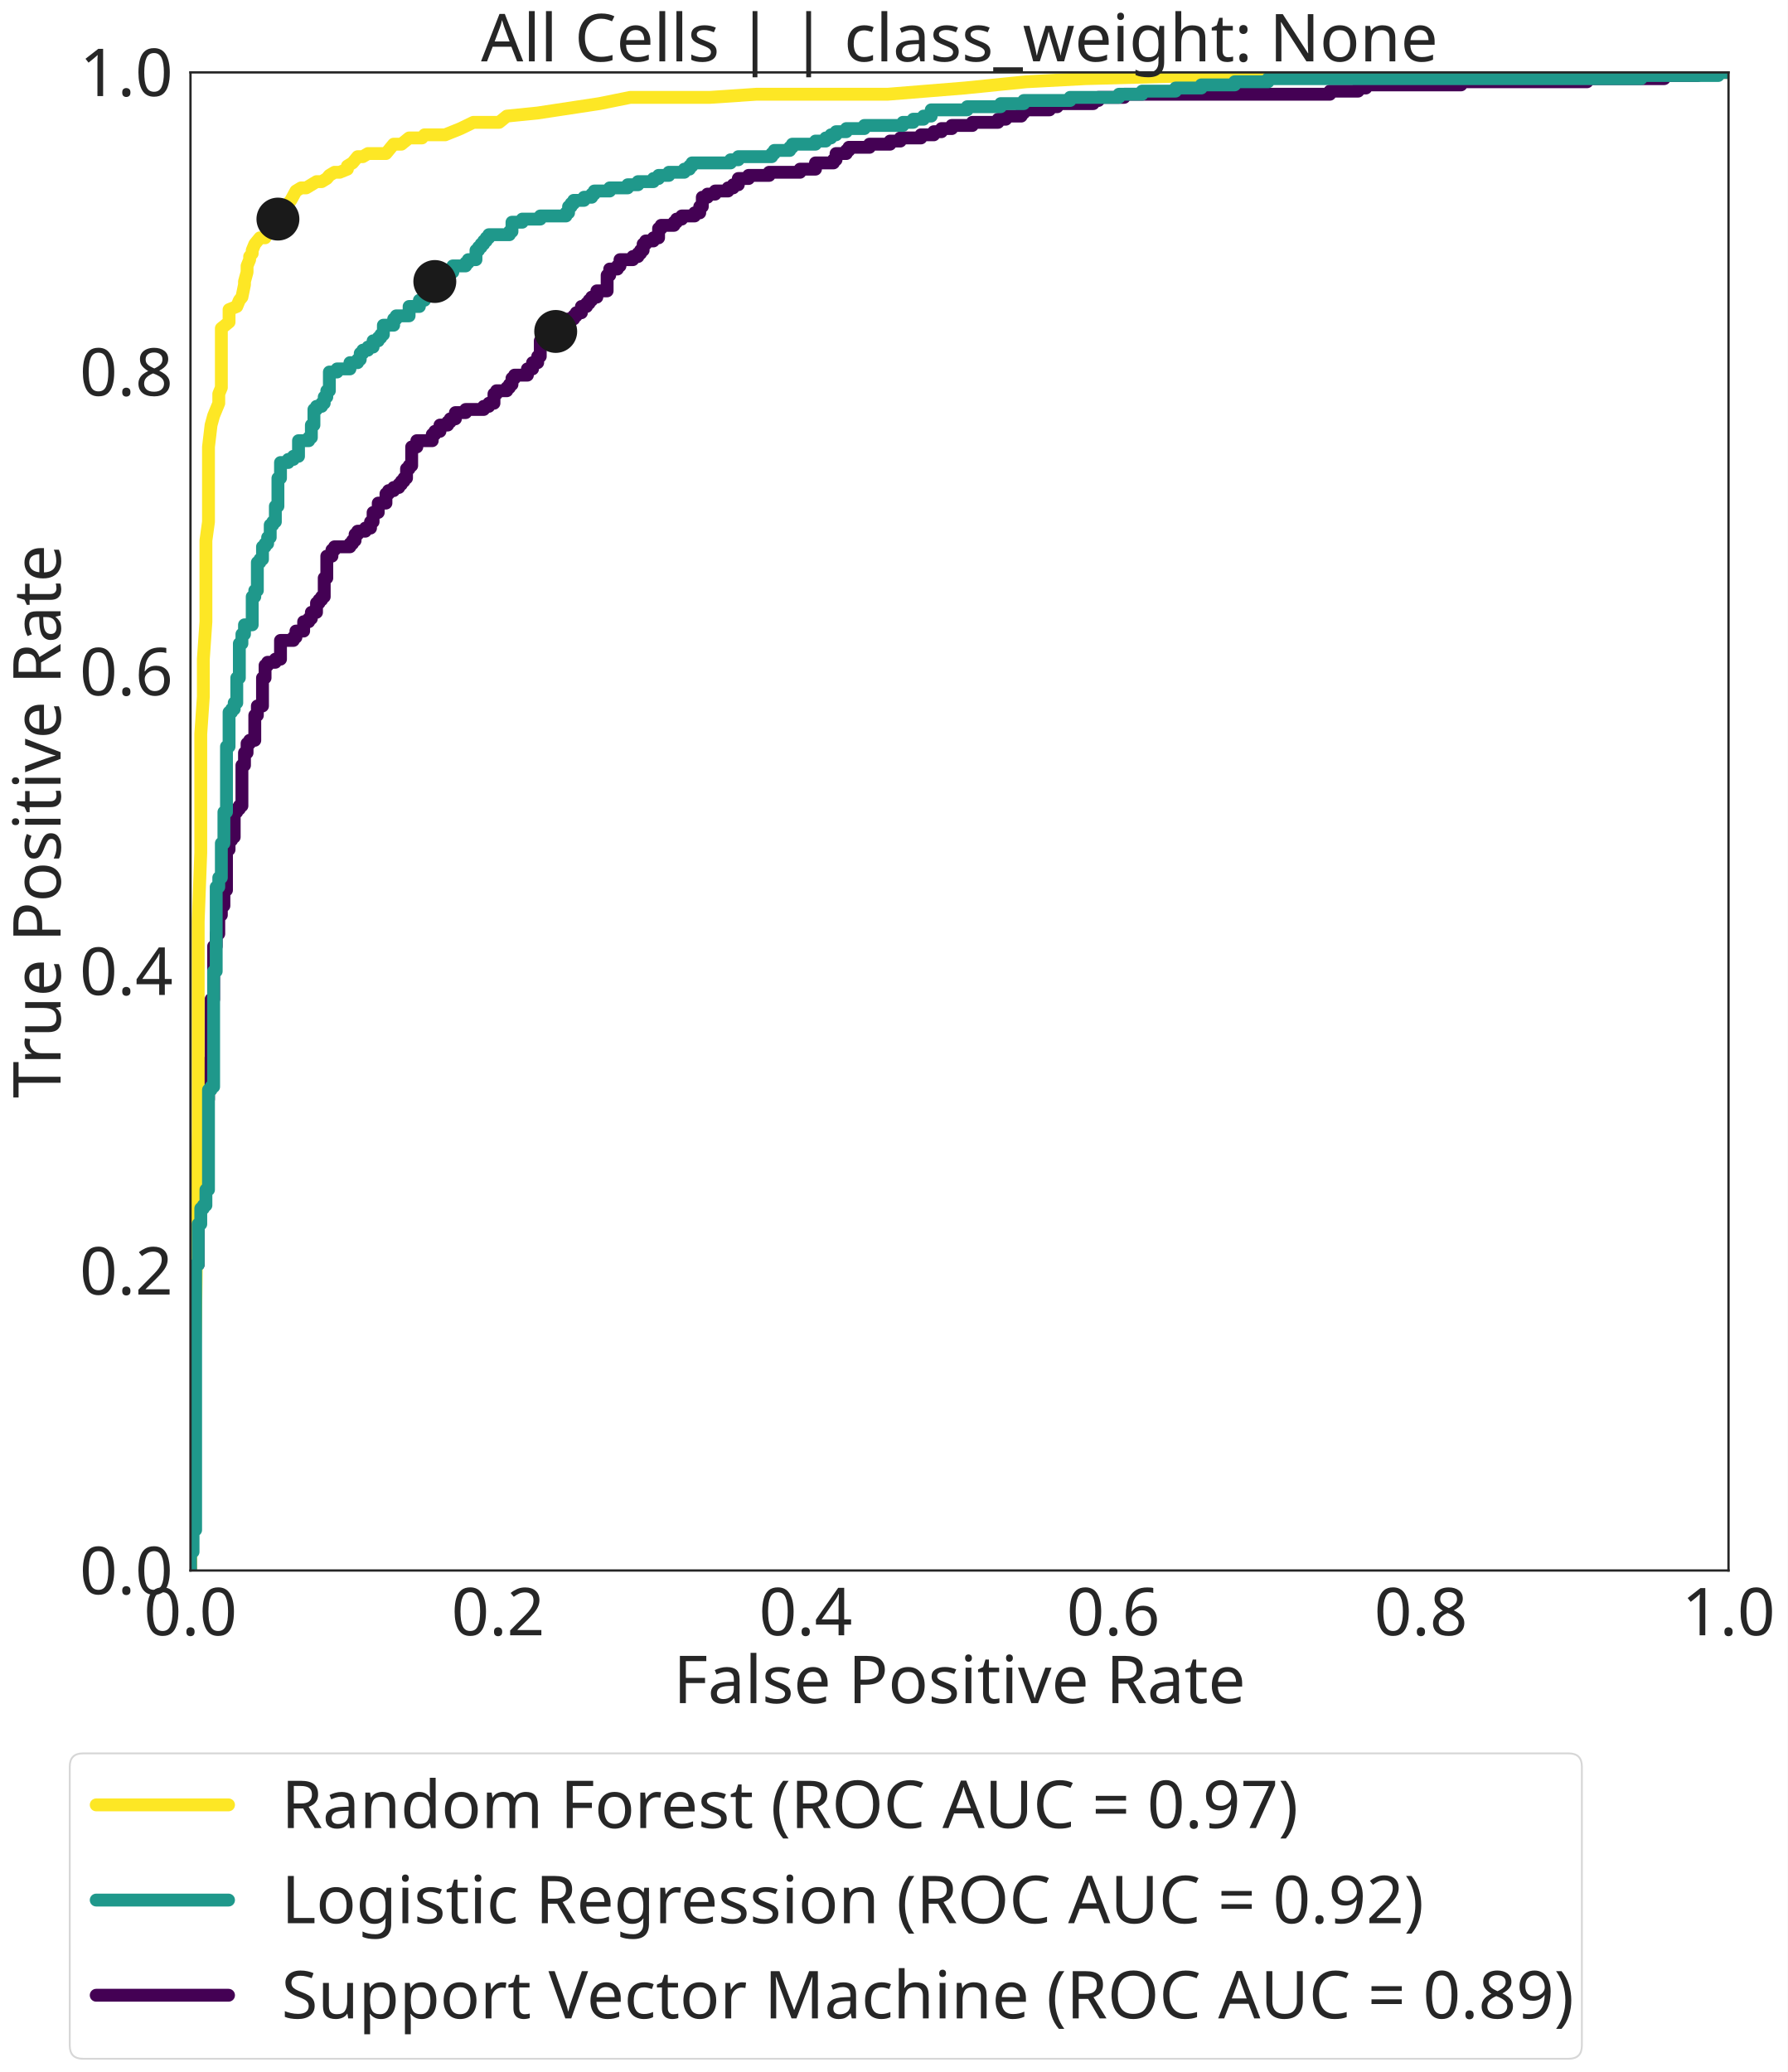
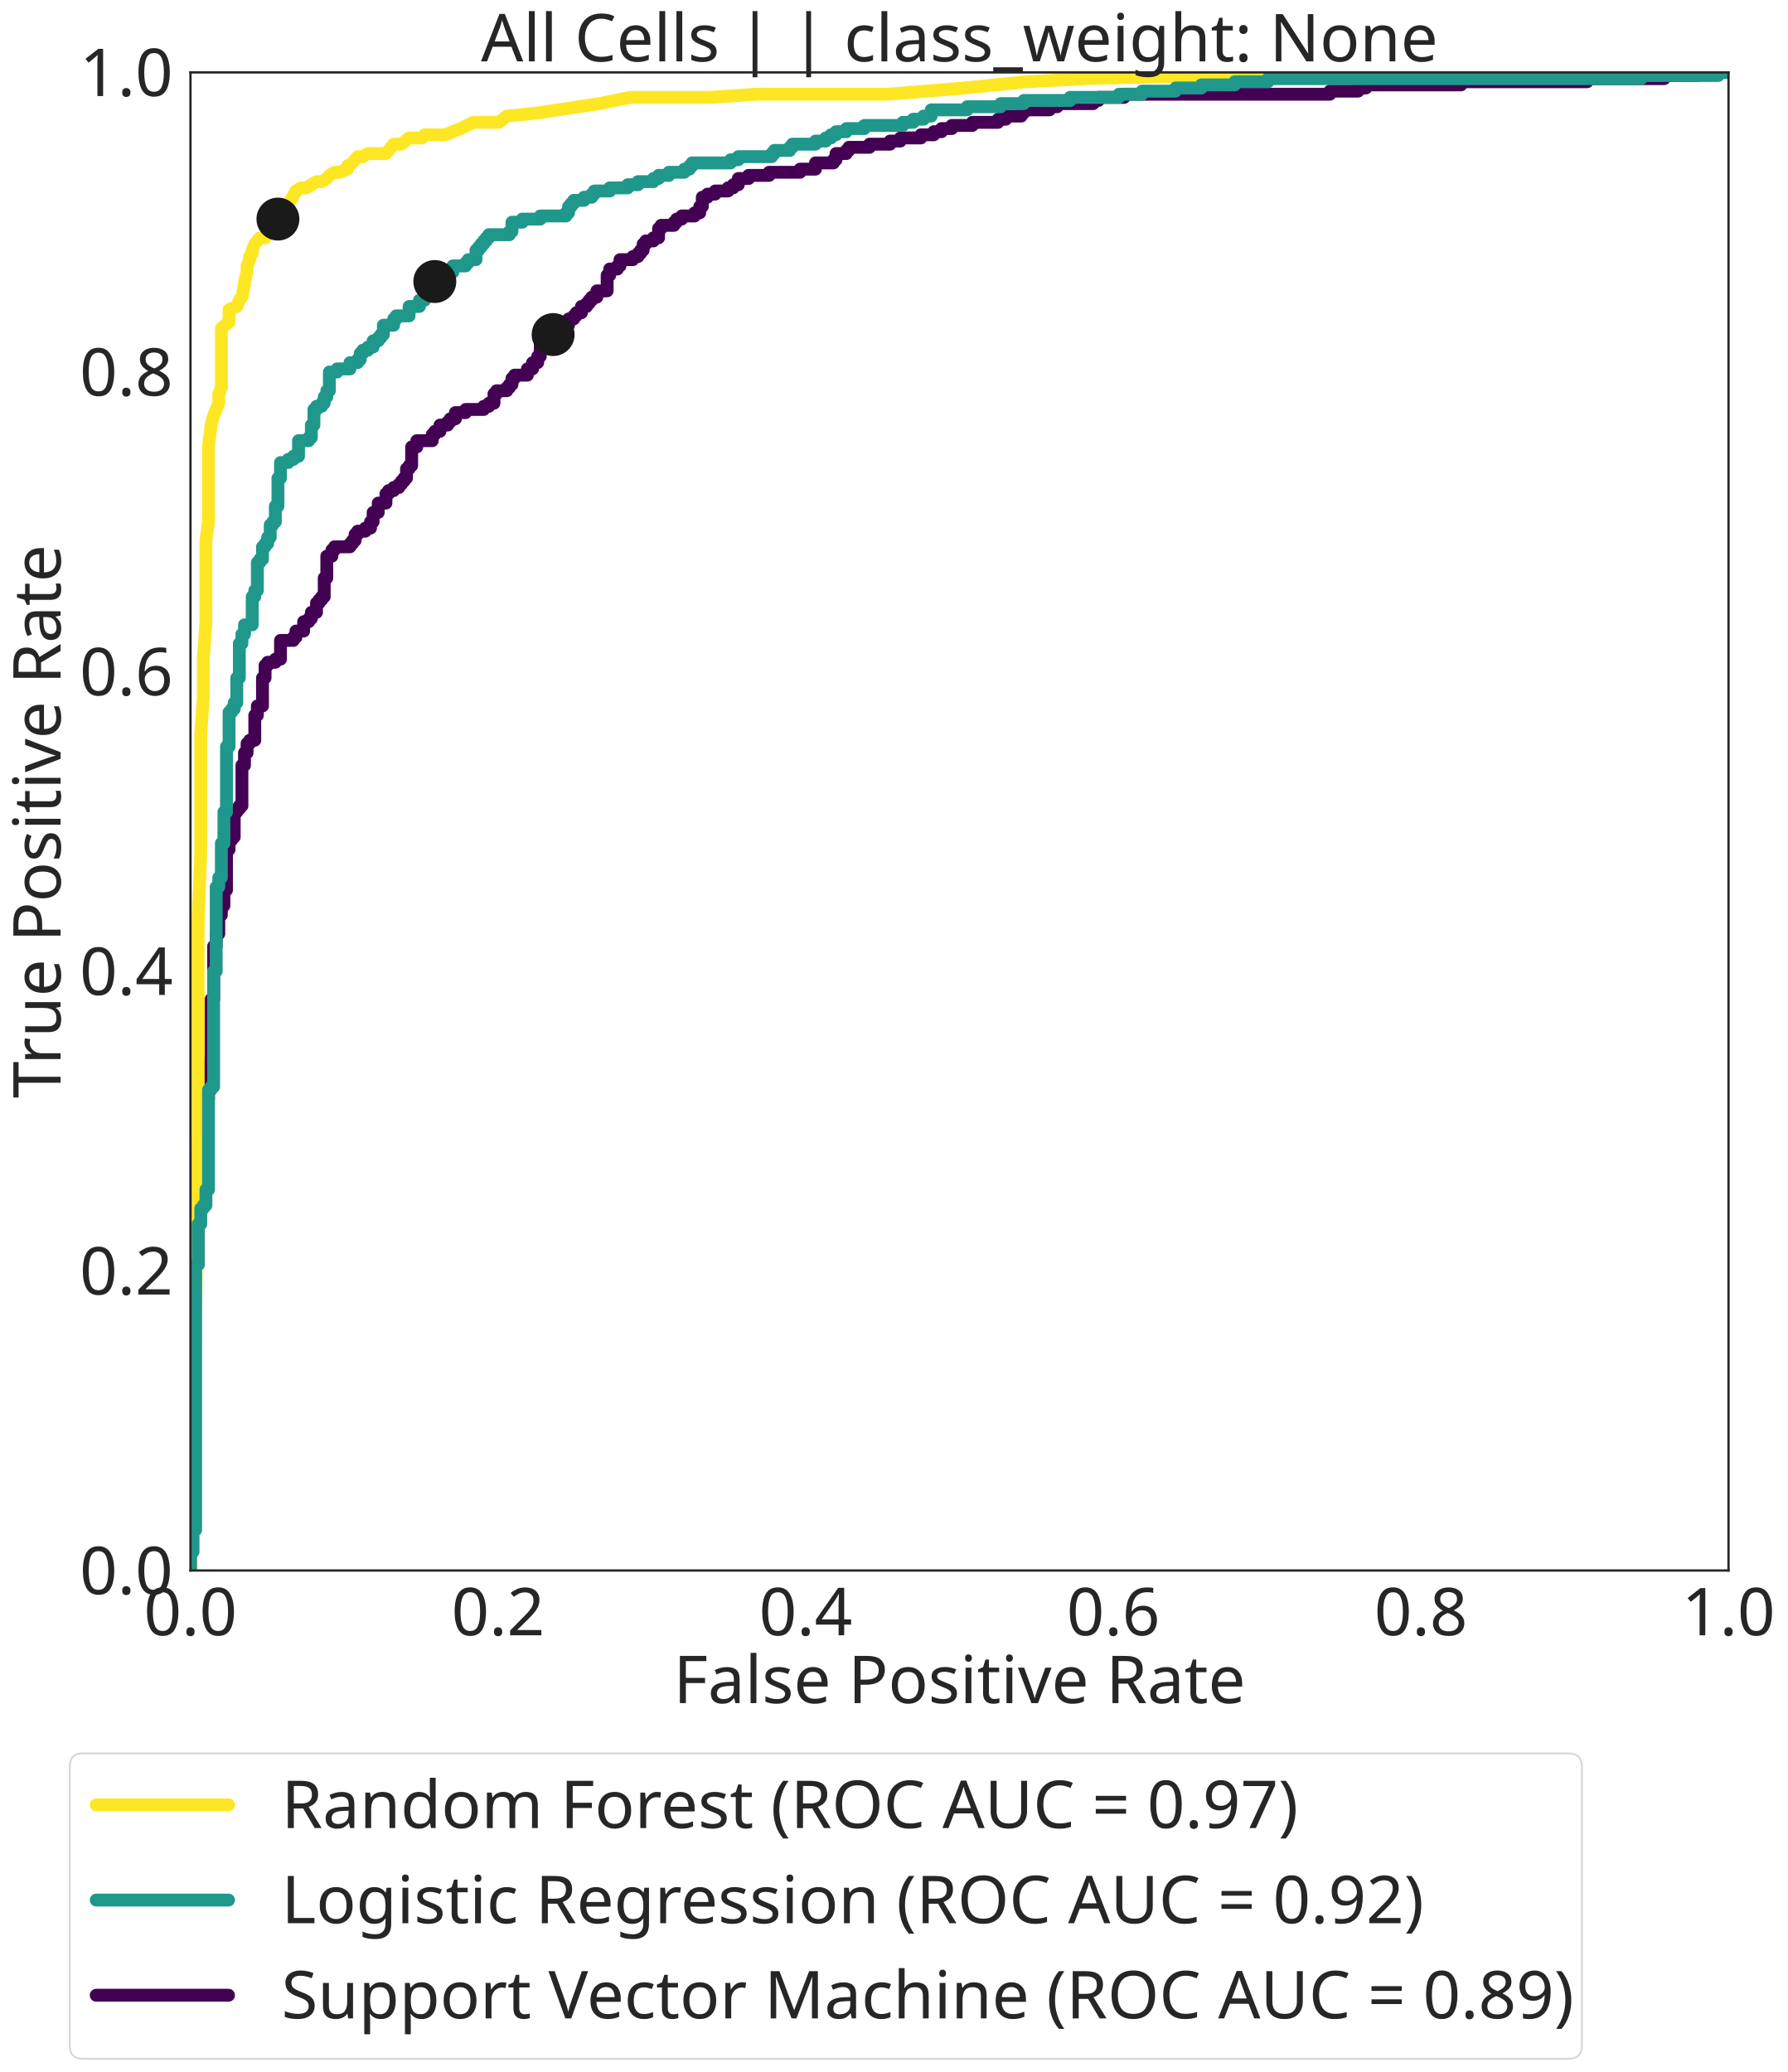
<svg xmlns="http://www.w3.org/2000/svg" xmlns:xlink="http://www.w3.org/1999/xlink" width="972.883pt" height="1127.766pt" viewBox="0 0 972.883 1127.766" version="1.1">
  <defs>
    <style type="text/css">*{stroke-linejoin: round; stroke-linecap: butt}</style>
  </defs>
  <g id="figure_1">
    <g id="patch_1">
      <path d="M 0 1127.766  L 972.883 1127.766  L 972.883 0  L 0 0  z " style="fill: #ffffff" />
    </g>
    <g id="axes_1">
      <g id="patch_2">
        <path d="M 103.663 854.807  L 940.663 854.807  L 940.663 39.407  L 103.663 39.407  z " style="fill: #ffffff" />
      </g>
      <g id="matplotlib.axis_1">
        <g id="xtick_1">
          <g id="text_1">
            <text style="fill: #262626; font: 36px 'sans-serif'; text-anchor: middle" x="103.663" y="890.075" transform="rotate(-0 103.6631 890.075)">0.0</text>
          </g>
        </g>
        <g id="xtick_2">
          <g id="text_2">
            <text style="fill: #262626; font: 36px 'sans-serif'; text-anchor: middle" x="271.063" y="890.075" transform="rotate(-0 271.0631 890.075)">0.2</text>
          </g>
        </g>
        <g id="xtick_3">
          <g id="text_3">
            <text style="fill: #262626; font: 36px 'sans-serif'; text-anchor: middle" x="438.463" y="890.075" transform="rotate(-0 438.4631 890.075)">0.4</text>
          </g>
        </g>
        <g id="xtick_4">
          <g id="text_4">
            <text style="fill: #262626; font: 36px 'sans-serif'; text-anchor: middle" x="605.863" y="890.075" transform="rotate(-0 605.8631 890.075)">0.6</text>
          </g>
        </g>
        <g id="xtick_5">
          <g id="text_5">
            <text style="fill: #262626; font: 36px 'sans-serif'; text-anchor: middle" x="773.263" y="890.075" transform="rotate(-0 773.2631 890.075)">0.8</text>
          </g>
        </g>
        <g id="xtick_6">
          <g id="text_6">
            <text style="fill: #262626; font: 36px 'sans-serif'; text-anchor: middle" x="940.663" y="890.075" transform="rotate(-0 940.6631 890.075)">1.0</text>
          </g>
        </g>
        <g id="text_7">
          <text style="fill: #262626; font: 36px 'sans-serif'; text-anchor: middle" x="522.163" y="926.998" transform="rotate(-0 522.1631 926.9981)">False Positive Rate</text>
        </g>
      </g>
      <g id="matplotlib.axis_2">
        <g id="ytick_1">
          <g id="text_8">
            <text style="fill: #262626; font: 36px 'sans-serif'; text-anchor: end" x="94.163" y="867.691" transform="rotate(-0 94.16312 867.6909)">0.0</text>
          </g>
        </g>
        <g id="ytick_2">
          <g id="text_9">
            <text style="fill: #262626; font: 36px 'sans-serif'; text-anchor: end" x="94.163" y="704.611" transform="rotate(-0 94.16312 704.6109)">0.2</text>
          </g>
        </g>
        <g id="ytick_3">
          <g id="text_10">
            <text style="fill: #262626; font: 36px 'sans-serif'; text-anchor: end" x="94.163" y="541.531" transform="rotate(-0 94.16312 541.5309)">0.4</text>
          </g>
        </g>
        <g id="ytick_4">
          <g id="text_11">
            <text style="fill: #262626; font: 36px 'sans-serif'; text-anchor: end" x="94.163" y="378.451" transform="rotate(-0 94.16312 378.4509)">0.6</text>
          </g>
        </g>
        <g id="ytick_5">
          <g id="text_12">
            <text style="fill: #262626; font: 36px 'sans-serif'; text-anchor: end" x="94.163" y="215.371" transform="rotate(-0 94.16312 215.3709)">0.8</text>
          </g>
        </g>
        <g id="ytick_6">
          <g id="text_13">
            <text style="fill: #262626; font: 36px 'sans-serif'; text-anchor: end" x="94.163" y="52.291" transform="rotate(-0 94.16312 52.29094)">1.0</text>
          </g>
        </g>
        <g id="text_14">
          <text style="fill: #262626; font: 36px 'sans-serif'; text-anchor: middle" x="32.968" y="447.107" transform="rotate(-90 32.96813 447.1069)">True Positive Rate</text>
        </g>
      </g>
      <g id="line2d_1">
-         <path d="M 103.663 854.807  L 103.663 829.326  L 105.063 829.326  L 105.063 698.522  L 106.462 698.522  L 106.462 688.329  L 107.862 688.329  L 107.862 649.258  L 109.262 649.258  L 109.262 622.078  L 110.661 622.078  L 110.661 605.091  L 112.061 605.091  L 112.061 598.296  L 113.461 598.296  L 113.461 577.911  L 114.86 577.911  L 114.86 543.936  L 116.26 543.936  L 116.26 515.057  L 117.66 515.057  L 117.66 508.262  L 119.059 508.262  L 119.059 498.069  L 120.459 498.069  L 120.459 492.973  L 121.859 492.973  L 121.859 484.479  L 123.258 484.479  L 123.258 462.396  L 124.658 462.396  L 124.658 457.299  L 126.058 457.299  L 126.058 455.601  L 127.457 455.601  L 127.457 442.011  L 128.857 442.011  L 128.857 440.312  L 130.257 440.312  L 130.257 438.613  L 131.656 438.613  L 131.656 416.529  L 133.056 416.529  L 133.056 409.734  L 134.456 409.734  L 134.456 404.638  L 135.855 404.638  L 135.855 402.939  L 138.655 402.939  L 138.655 389.349  L 140.054 389.349  L 140.054 384.253  L 142.854 384.253  L 142.854 368.964  L 144.253 368.964  L 144.253 362.169  L 145.653 362.169  L 145.653 360.471  L 149.852 360.471  L 149.852 358.772  L 152.651 358.772  L 152.651 348.579  L 159.65 348.579  L 159.65 346.881  L 161.049 346.881  L 161.049 343.483  L 165.248 343.483  L 165.248 338.387  L 168.048 338.387  L 168.048 336.688  L 169.447 336.688  L 169.447 333.291  L 172.247 333.291  L 172.247 328.194  L 173.646 328.194  L 173.646 326.496  L 175.046 326.496  L 175.046 324.797  L 176.446 324.797  L 176.446 314.604  L 177.845 314.604  L 177.845 302.713  L 180.645 302.713  L 180.645 299.316  L 182.044 299.316  L 182.044 297.617  L 190.442 297.617  L 190.442 295.918  L 191.842 295.918  L 191.842 294.219  L 193.242 294.219  L 193.242 290.822  L 194.641 290.822  L 194.641 289.123  L 198.84 289.123  L 198.84 287.424  L 201.64 287.424  L 201.64 284.027  L 203.039 284.027  L 203.039 278.931  L 205.839 278.931  L 205.839 273.834  L 210.038 273.834  L 210.038 268.738  L 211.437 268.738  L 211.437 267.039  L 214.237 267.039  L 214.237 265.341  L 217.036 265.341  L 217.036 263.642  L 218.436 263.642  L 218.436 261.943  L 219.835 261.943  L 219.835 260.244  L 221.235 260.244  L 221.235 255.148  L 222.635 255.148  L 222.635 253.449  L 224.034 253.449  L 224.034 243.257  L 226.834 243.257  L 226.834 239.859  L 235.232 239.859  L 235.232 236.462  L 236.631 236.462  L 236.631 234.763  L 239.431 234.763  L 239.431 231.366  L 243.63 231.366  L 243.63 229.667  L 245.029 229.667  L 245.029 227.968  L 247.829 227.968  L 247.829 224.571  L 253.427 224.571  L 253.427 222.872  L 263.225 222.872  L 263.225 221.173  L 266.024 221.173  L 266.024 219.474  L 268.824 219.474  L 268.824 214.378  L 270.223 214.378  L 270.223 212.679  L 275.822 212.679  L 275.822 210.981  L 277.222 210.981  L 277.222 209.282  L 278.621 209.282  L 278.621 205.884  L 280.021 205.884  L 280.021 204.186  L 287.019 204.186  L 287.019 200.788  L 289.819 200.788  L 289.819 197.391  L 292.618 197.391  L 292.618 193.993  L 294.018 193.993  L 294.018 185.499  L 299.616 185.499  L 299.616 183.801  L 301.016 183.801  L 301.016 182.102  L 302.416 182.102  L 302.416 180.403  L 309.414 177.006  L 309.414 173.608  L 312.213 173.608  L 312.213 171.909  L 313.613 171.909  L 313.613 170.211  L 316.412 170.211  L 316.412 166.813  L 319.212 166.813  L 319.212 165.114  L 320.611 165.114  L 320.611 163.416  L 322.011 163.416  L 322.011 161.717  L 324.81 161.717  L 324.81 158.319  L 330.409 158.319  L 330.409 149.826  L 331.809 149.826  L 331.809 146.428  L 336.008 146.428  L 336.008 144.729  L 337.407 144.729  L 337.407 141.332  L 344.406 141.332  L 344.406 139.633  L 347.205 139.633  L 347.205 137.934  L 348.605 137.934  L 348.605 136.236  L 350.004 136.236  L 350.004 132.838  L 351.404 132.838  L 351.404 131.139  L 355.603 131.139  L 355.603 129.441  L 358.402 129.441  L 358.402 124.344  L 359.802 124.344  L 359.802 122.646  L 366.8 122.646  L 366.8 120.947  L 368.2 120.947  L 368.2 119.248  L 370.999 119.248  L 370.999 117.549  L 377.998 117.549  L 377.998 115.851  L 380.797 115.851  L 380.797 112.453  L 382.197 112.453  L 382.197 107.357  L 384.996 107.357  L 384.996 105.658  L 389.195 105.658  L 389.195 103.959  L 396.193 103.959  L 396.193 102.261  L 398.993 102.261  L 398.993 100.562  L 401.792 100.562  L 401.792 97.164  L 407.391 97.164  L 407.391 95.466  L 418.588 95.466  L 418.588 93.767  L 435.384 93.767  L 435.384 92.068  L 443.782 92.068  L 443.782 88.671  L 453.58 88.671  L 453.58 86.972  L 454.979 86.972  L 454.979 83.574  L 460.578 83.574  L 460.578 81.876  L 461.978 81.876  L 461.978 80.177  L 473.175 80.177  L 473.175 78.478  L 484.372 78.478  L 484.372 76.779  L 489.971 76.779  L 489.971 75.081  L 501.168 75.081  L 501.168 73.382  L 508.166 73.382  L 508.166 71.683  L 512.365 71.683  L 512.365 69.984  L 517.964 69.984  L 517.964 68.286  L 529.161 68.286  L 529.161 66.587  L 543.158 66.587  L 543.158 64.888  L 547.357 64.888  L 547.357 63.189  L 555.755 63.189  L 555.755 61.491  L 557.155 61.491  L 557.155 59.792  L 571.151 59.792  L 571.151 58.093  L 575.35 58.093  L 575.35 56.394  L 594.946 56.394  L 594.946 54.696  L 597.745 54.696  L 597.745 52.997  L 611.742 52.997  L 611.742 51.298  L 723.715 51.298  L 723.715 49.599  L 739.111 49.599  L 739.111 47.901  L 743.31 47.901  L 743.31 46.202  L 795.098 46.202  L 795.098 44.503  L 863.682 44.503  L 863.682 42.804  L 905.671 42.804  L 905.671 41.106  L 923.867 41.106  L 923.867 39.407  L 940.663 39.407  L 940.663 39.407  " clip-path="url(#pbec31e10be)" style="fill: none; stroke: #440154; stroke-width: 7; stroke-linecap: round" />
+         <path d="M 103.663 854.807  L 103.663 829.326  L 105.063 829.326  L 105.063 698.522  L 106.462 698.522  L 106.462 688.329  L 107.862 688.329  L 107.862 649.258  L 109.262 649.258  L 109.262 622.078  L 110.661 622.078  L 110.661 605.091  L 112.061 605.091  L 112.061 598.296  L 113.461 598.296  L 113.461 577.911  L 114.86 577.911  L 114.86 543.936  L 116.26 543.936  L 116.26 515.057  L 117.66 515.057  L 117.66 508.262  L 119.059 508.262  L 119.059 498.069  L 120.459 498.069  L 120.459 492.973  L 121.859 492.973  L 121.859 484.479  L 123.258 484.479  L 123.258 462.396  L 124.658 462.396  L 124.658 457.299  L 126.058 457.299  L 126.058 455.601  L 127.457 455.601  L 127.457 442.011  L 128.857 442.011  L 128.857 440.312  L 130.257 440.312  L 130.257 438.613  L 131.656 438.613  L 131.656 416.529  L 133.056 416.529  L 133.056 409.734  L 134.456 409.734  L 134.456 404.638  L 135.855 404.638  L 135.855 402.939  L 138.655 402.939  L 138.655 389.349  L 140.054 389.349  L 140.054 384.253  L 142.854 384.253  L 142.854 368.964  L 144.253 368.964  L 144.253 362.169  L 145.653 362.169  L 145.653 360.471  L 149.852 360.471  L 149.852 358.772  L 152.651 358.772  L 152.651 348.579  L 159.65 348.579  L 159.65 346.881  L 161.049 346.881  L 161.049 343.483  L 165.248 343.483  L 165.248 338.387  L 168.048 338.387  L 168.048 336.688  L 169.447 336.688  L 169.447 333.291  L 172.247 333.291  L 172.247 328.194  L 173.646 328.194  L 173.646 326.496  L 175.046 326.496  L 175.046 324.797  L 176.446 324.797  L 176.446 314.604  L 177.845 314.604  L 177.845 302.713  L 180.645 302.713  L 180.645 299.316  L 182.044 299.316  L 182.044 297.617  L 190.442 297.617  L 190.442 295.918  L 191.842 295.918  L 191.842 294.219  L 193.242 294.219  L 193.242 290.822  L 194.641 290.822  L 194.641 289.123  L 198.84 289.123  L 198.84 287.424  L 201.64 287.424  L 201.64 284.027  L 203.039 284.027  L 203.039 278.931  L 205.839 278.931  L 205.839 273.834  L 210.038 273.834  L 210.038 268.738  L 211.437 268.738  L 211.437 267.039  L 214.237 267.039  L 214.237 265.341  L 217.036 265.341  L 217.036 263.642  L 218.436 263.642  L 218.436 261.943  L 219.835 261.943  L 219.835 260.244  L 221.235 260.244  L 221.235 255.148  L 222.635 255.148  L 222.635 253.449  L 224.034 253.449  L 224.034 243.257  L 226.834 243.257  L 226.834 239.859  L 235.232 239.859  L 235.232 236.462  L 236.631 236.462  L 236.631 234.763  L 239.431 234.763  L 239.431 231.366  L 243.63 231.366  L 243.63 229.667  L 245.029 229.667  L 245.029 227.968  L 247.829 227.968  L 247.829 224.571  L 253.427 224.571  L 253.427 222.872  L 263.225 222.872  L 263.225 221.173  L 266.024 221.173  L 266.024 219.474  L 268.824 219.474  L 268.824 214.378  L 270.223 214.378  L 270.223 212.679  L 275.822 212.679  L 275.822 210.981  L 277.222 210.981  L 277.222 209.282  L 278.621 209.282  L 278.621 205.884  L 280.021 205.884  L 280.021 204.186  L 287.019 204.186  L 287.019 200.788  L 289.819 200.788  L 289.819 197.391  L 292.618 197.391  L 292.618 193.993  L 294.018 193.993  L 294.018 185.499  L 299.616 185.499  L 299.616 183.801  L 301.016 183.801  L 301.016 182.102  L 309.414 177.006  L 309.414 173.608  L 312.213 173.608  L 312.213 171.909  L 313.613 171.909  L 313.613 170.211  L 316.412 170.211  L 316.412 166.813  L 319.212 166.813  L 319.212 165.114  L 320.611 165.114  L 320.611 163.416  L 322.011 163.416  L 322.011 161.717  L 324.81 161.717  L 324.81 158.319  L 330.409 158.319  L 330.409 149.826  L 331.809 149.826  L 331.809 146.428  L 336.008 146.428  L 336.008 144.729  L 337.407 144.729  L 337.407 141.332  L 344.406 141.332  L 344.406 139.633  L 347.205 139.633  L 347.205 137.934  L 348.605 137.934  L 348.605 136.236  L 350.004 136.236  L 350.004 132.838  L 351.404 132.838  L 351.404 131.139  L 355.603 131.139  L 355.603 129.441  L 358.402 129.441  L 358.402 124.344  L 359.802 124.344  L 359.802 122.646  L 366.8 122.646  L 366.8 120.947  L 368.2 120.947  L 368.2 119.248  L 370.999 119.248  L 370.999 117.549  L 377.998 117.549  L 377.998 115.851  L 380.797 115.851  L 380.797 112.453  L 382.197 112.453  L 382.197 107.357  L 384.996 107.357  L 384.996 105.658  L 389.195 105.658  L 389.195 103.959  L 396.193 103.959  L 396.193 102.261  L 398.993 102.261  L 398.993 100.562  L 401.792 100.562  L 401.792 97.164  L 407.391 97.164  L 407.391 95.466  L 418.588 95.466  L 418.588 93.767  L 435.384 93.767  L 435.384 92.068  L 443.782 92.068  L 443.782 88.671  L 453.58 88.671  L 453.58 86.972  L 454.979 86.972  L 454.979 83.574  L 460.578 83.574  L 460.578 81.876  L 461.978 81.876  L 461.978 80.177  L 473.175 80.177  L 473.175 78.478  L 484.372 78.478  L 484.372 76.779  L 489.971 76.779  L 489.971 75.081  L 501.168 75.081  L 501.168 73.382  L 508.166 73.382  L 508.166 71.683  L 512.365 71.683  L 512.365 69.984  L 517.964 69.984  L 517.964 68.286  L 529.161 68.286  L 529.161 66.587  L 543.158 66.587  L 543.158 64.888  L 547.357 64.888  L 547.357 63.189  L 555.755 63.189  L 555.755 61.491  L 557.155 61.491  L 557.155 59.792  L 571.151 59.792  L 571.151 58.093  L 575.35 58.093  L 575.35 56.394  L 594.946 56.394  L 594.946 54.696  L 597.745 54.696  L 597.745 52.997  L 611.742 52.997  L 611.742 51.298  L 723.715 51.298  L 723.715 49.599  L 739.111 49.599  L 739.111 47.901  L 743.31 47.901  L 743.31 46.202  L 795.098 46.202  L 795.098 44.503  L 863.682 44.503  L 863.682 42.804  L 905.671 42.804  L 905.671 41.106  L 923.867 41.106  L 923.867 39.407  L 940.663 39.407  L 940.663 39.407  " clip-path="url(#p465469b2b4)" style="fill: none; stroke: #440154; stroke-width: 7; stroke-linecap: round" />
      </g>
      <g id="line2d_2">
-         <path d="M 103.663 854.807  L 106.462 715.509  L 107.862 615.283  L 107.862 562.622  L 107.862 501.467  L 109.262 464.094  L 109.262 440.312  L 109.262 425.023  L 109.262 399.542  L 110.661 379.157  L 110.661 358.772  L 112.061 338.387  L 112.061 324.797  L 112.061 312.906  L 112.061 294.219  L 113.461 284.027  L 113.461 277.232  L 113.461 261.943  L 113.461 250.052  L 113.461 243.257  L 114.86 231.366  L 116.26 226.269  L 119.059 219.474  L 119.059 214.378  L 120.459 210.981  L 120.459 204.186  L 120.459 195.692  L 120.459 188.897  L 120.459 178.704  L 124.658 175.307  L 124.658 168.512  L 128.857 166.813  L 130.257 163.416  L 131.656 161.717  L 133.056 154.922  L 133.056 153.223  L 134.456 148.127  L 134.456 144.729  L 135.855 141.332  L 135.855 139.633  L 137.255 137.934  L 137.255 136.236  L 138.655 132.838  L 141.454 129.441  L 144.253 129.441  L 147.053 124.344  L 147.053 122.646  L 148.452 122.646  L 154.051 115.851  L 156.85 110.754  L 158.25 109.056  L 161.049 103.959  L 163.849 102.261  L 166.648 102.261  L 172.247 98.863  L 175.046 98.863  L 177.845 97.164  L 179.245 95.466  L 182.044 93.767  L 184.844 93.767  L 189.043 92.068  L 189.043 90.369  L 191.842 88.671  L 194.641 85.273  L 197.441 85.273  L 200.24 83.574  L 204.439 83.574  L 210.038 83.574  L 214.237 78.478  L 218.436 78.478  L 222.635 75.081  L 226.834 75.081  L 229.633 75.081  L 231.033 73.382  L 242.23 73.382  L 250.628 69.984  L 257.626 66.587  L 271.623 66.587  L 275.822 63.189  L 292.618 61.491  L 326.21 56.394  L 343.006 52.997  L 370.999 52.997  L 386.396 52.997  L 411.59 51.298  L 456.379 51.298  L 482.972 51.298  L 524.962 47.901  L 558.554 44.503  L 590.747 42.804  L 653.732 41.106  L 727.914 41.106  L 810.494 39.407  L 940.663 39.407  " clip-path="url(#pbec31e10be)" style="fill: none; stroke: #fde725; stroke-width: 7; stroke-linecap: round" />
+         <path d="M 103.663 854.807  L 106.462 715.509  L 107.862 615.283  L 107.862 562.622  L 107.862 501.467  L 109.262 464.094  L 109.262 440.312  L 109.262 425.023  L 109.262 399.542  L 110.661 379.157  L 110.661 358.772  L 112.061 338.387  L 112.061 324.797  L 112.061 312.906  L 112.061 294.219  L 113.461 284.027  L 113.461 277.232  L 113.461 261.943  L 113.461 250.052  L 113.461 243.257  L 114.86 231.366  L 116.26 226.269  L 119.059 219.474  L 119.059 214.378  L 120.459 210.981  L 120.459 204.186  L 120.459 195.692  L 120.459 188.897  L 120.459 178.704  L 124.658 175.307  L 124.658 168.512  L 128.857 166.813  L 130.257 163.416  L 131.656 161.717  L 133.056 154.922  L 133.056 153.223  L 134.456 148.127  L 134.456 144.729  L 135.855 141.332  L 135.855 139.633  L 137.255 137.934  L 137.255 136.236  L 138.655 132.838  L 141.454 129.441  L 144.253 129.441  L 147.053 124.344  L 147.053 122.646  L 148.452 122.646  L 154.051 115.851  L 156.85 110.754  L 158.25 109.056  L 161.049 103.959  L 163.849 102.261  L 166.648 102.261  L 172.247 98.863  L 175.046 98.863  L 177.845 97.164  L 179.245 95.466  L 182.044 93.767  L 184.844 93.767  L 189.043 92.068  L 189.043 90.369  L 191.842 88.671  L 194.641 85.273  L 197.441 85.273  L 200.24 83.574  L 204.439 83.574  L 210.038 83.574  L 214.237 78.478  L 218.436 78.478  L 222.635 75.081  L 226.834 75.081  L 229.633 75.081  L 231.033 73.382  L 242.23 73.382  L 250.628 69.984  L 257.626 66.587  L 271.623 66.587  L 275.822 63.189  L 292.618 61.491  L 326.21 56.394  L 343.006 52.997  L 370.999 52.997  L 386.396 52.997  L 411.59 51.298  L 456.379 51.298  L 482.972 51.298  L 524.962 47.901  L 558.554 44.503  L 590.747 42.804  L 653.732 41.106  L 727.914 41.106  L 810.494 39.407  L 940.663 39.407  " clip-path="url(#p465469b2b4)" style="fill: none; stroke: #fde725; stroke-width: 7; stroke-linecap: round" />
      </g>
      <g id="PathCollection_1">
        <defs>
-           <path id="ma3b81ef435" d="M 0 11.18  C 2.965 11.18 5.809 10.002 7.906 7.906  C 10.002 5.809 11.18 2.965 11.18 0  C 11.18 -2.965 10.002 -5.809 7.906 -7.906  C 5.809 -10.002 2.965 -11.18 0 -11.18  C -2.965 -11.18 -5.809 -10.002 -7.906 -7.906  C -10.002 -5.809 -11.18 -2.965 -11.18 0  C -11.18 2.965 -10.002 5.809 -7.906 7.906  C -5.809 10.002 -2.965 11.18 0 11.18  z " style="stroke: #1a1a1a" />
+           <path id="m82246c3e32" d="M 0 11.18  C 2.965 11.18 5.809 10.002 7.906 7.906  C 10.002 5.809 11.18 2.965 11.18 0  C 11.18 -2.965 10.002 -5.809 7.906 -7.906  C 5.809 -10.002 2.965 -11.18 0 -11.18  C -2.965 -11.18 -5.809 -10.002 -7.906 -7.906  C -10.002 -5.809 -11.18 -2.965 -11.18 0  C -11.18 2.965 -10.002 5.809 -7.906 7.906  C -5.809 10.002 -2.965 11.18 0 11.18  z " style="stroke: #1a1a1a" />
        </defs>
-         <g clip-path="url(#pbec31e10be)">
-           <use xlink:href="#ma3b81ef435" x="151.252" y="119.248" style="fill: #1a1a1a; stroke: #1a1a1a" />
+         <g clip-path="url(#p465469b2b4)">
+           <use xlink:href="#m82246c3e32" x="151.252" y="119.248" style="fill: #1a1a1a; stroke: #1a1a1a" />
        </g>
      </g>
      <g id="line2d_3">
-         <path d="M 103.663 854.807  L 103.663 844.614  L 105.063 844.614  L 105.063 832.723  L 106.462 832.723  L 106.462 688.329  L 107.862 688.329  L 107.862 666.246  L 109.262 666.246  L 109.262 657.752  L 110.661 657.752  L 110.661 656.053  L 112.061 656.053  L 112.061 647.559  L 113.461 647.559  L 113.461 593.199  L 114.86 593.199  L 114.86 591.501  L 116.26 591.501  L 116.26 528.647  L 117.66 528.647  L 117.66 482.781  L 119.059 482.781  L 119.059 477.684  L 120.459 477.684  L 120.459 458.998  L 121.859 458.998  L 121.859 442.011  L 123.258 442.011  L 123.258 406.337  L 124.658 406.337  L 124.658 387.651  L 126.058 387.651  L 126.058 385.952  L 127.457 385.952  L 127.457 382.554  L 128.857 382.554  L 128.857 368.964  L 130.257 368.964  L 130.257 350.278  L 131.656 350.278  L 131.656 345.182  L 133.056 345.182  L 133.056 340.086  L 137.255 340.086  L 137.255 324.797  L 138.655 324.797  L 138.655 321.399  L 140.054 321.399  L 140.054 306.111  L 141.454 306.111  L 141.454 304.412  L 142.854 304.412  L 142.854 297.617  L 144.253 297.617  L 144.253 295.918  L 145.653 295.918  L 145.653 292.521  L 147.053 292.521  L 147.053 285.726  L 148.452 285.726  L 148.452 284.027  L 149.852 284.027  L 149.852 275.533  L 151.252 275.533  L 151.252 260.244  L 152.651 260.244  L 152.651 251.751  L 156.85 251.751  L 156.85 250.052  L 159.65 250.052  L 159.65 248.353  L 162.449 248.353  L 162.449 239.859  L 168.048 239.859  L 168.048 238.161  L 169.447 238.161  L 169.447 231.366  L 170.847 231.366  L 170.847 222.872  L 172.247 222.872  L 172.247 221.173  L 175.046 221.173  L 175.046 219.474  L 176.446 219.474  L 176.446 216.077  L 177.845 216.077  L 177.845 212.679  L 179.245 212.679  L 179.245 202.487  L 183.444 202.487  L 183.444 200.788  L 190.442 200.788  L 190.442 197.391  L 194.641 197.391  L 194.641 195.692  L 196.041 195.692  L 196.041 192.294  L 197.441 192.294  L 197.441 190.596  L 200.24 190.596  L 200.24 188.897  L 203.039 188.897  L 203.039 185.499  L 205.839 185.499  L 205.839 183.801  L 207.238 183.801  L 207.238 182.102  L 208.638 182.102  L 208.638 177.006  L 214.237 177.006  L 214.237 173.608  L 215.636 173.608  L 215.636 171.909  L 222.635 171.909  L 222.635 166.813  L 228.233 166.813  L 228.233 163.416  L 231.033 163.416  L 231.033 156.621  L 233.832 156.621  L 233.832 154.922  L 236.631 154.922  L 236.631 153.223  L 239.431 153.223  L 239.431 151.524  L 240.83 151.524  L 240.83 149.826  L 243.63 149.826  L 243.63 148.127  L 246.429 148.127  L 246.429 144.729  L 253.427 144.729  L 253.427 143.031  L 254.827 143.031  L 254.827 141.332  L 259.026 141.332  L 259.026 136.236  L 260.426 136.236  L 260.426 134.537  L 261.825 134.537  L 261.825 132.838  L 263.225 132.838  L 263.225 131.139  L 264.625 131.139  L 264.625 129.441  L 266.024 129.441  L 266.024 127.742  L 277.222 127.742  L 277.222 126.043  L 278.621 126.043  L 278.621 120.947  L 284.22 120.947  L 284.22 119.248  L 294.018 119.248  L 294.018 117.549  L 308.014 117.549  L 308.014 115.851  L 309.414 115.851  L 309.414 112.453  L 310.814 112.453  L 310.814 110.754  L 312.213 110.754  L 312.213 109.056  L 317.812 109.056  L 317.812 107.357  L 322.011 107.357  L 322.011 105.658  L 323.411 105.658  L 323.411 103.959  L 331.809 103.959  L 331.809 102.261  L 341.606 102.261  L 341.606 100.562  L 347.205 100.562  L 347.205 98.863  L 355.603 98.863  L 355.603 97.164  L 358.402 97.164  L 358.402 95.466  L 364.001 95.466  L 364.001 93.767  L 372.399 93.767  L 372.399 92.068  L 375.198 92.068  L 375.198 90.369  L 376.598 90.369  L 376.598 88.671  L 397.593 88.671  L 397.593 86.972  L 401.792 86.972  L 401.792 85.273  L 419.988 85.273  L 419.988 83.574  L 421.387 83.574  L 421.387 81.876  L 429.785 81.876  L 429.785 80.177  L 431.185 80.177  L 431.185 78.478  L 443.782 78.478  L 443.782 76.779  L 449.381 76.779  L 449.381 75.081  L 452.18 75.081  L 452.18 73.382  L 454.979 73.382  L 454.979 71.683  L 460.578 71.683  L 460.578 69.984  L 470.375 69.984  L 470.375 68.286  L 491.37 68.286  L 491.37 66.587  L 496.969 66.587  L 496.969 64.888  L 502.568 64.888  L 502.568 63.189  L 506.767 63.189  L 506.767 59.792  L 526.362 59.792  L 526.362 58.093  L 544.558 58.093  L 544.558 56.394  L 557.155 56.394  L 557.155 54.696  L 582.349 54.696  L 582.349 52.997  L 608.942 52.997  L 608.942 51.298  L 621.539 51.298  L 621.539 49.599  L 639.735 49.599  L 639.735 47.901  L 653.732 47.901  L 653.732 46.202  L 671.927 46.202  L 671.927 44.503  L 690.123 44.503  L 690.123 42.804  L 893.074 42.804  L 893.074 41.106  L 935.064 41.106  L 935.064 39.407  L 940.663 39.407  L 940.663 39.407  " clip-path="url(#pbec31e10be)" style="fill: none; stroke: #1f988b; stroke-width: 7; stroke-linecap: round" />
+         <path d="M 103.663 854.807  L 103.663 844.614  L 105.063 844.614  L 105.063 832.723  L 106.462 832.723  L 106.462 688.329  L 107.862 688.329  L 107.862 666.246  L 109.262 666.246  L 109.262 657.752  L 110.661 657.752  L 110.661 656.053  L 112.061 656.053  L 112.061 647.559  L 113.461 647.559  L 113.461 593.199  L 114.86 593.199  L 114.86 591.501  L 116.26 591.501  L 116.26 528.647  L 117.66 528.647  L 117.66 482.781  L 119.059 482.781  L 119.059 477.684  L 120.459 477.684  L 120.459 458.998  L 121.859 458.998  L 121.859 442.011  L 123.258 442.011  L 123.258 406.337  L 124.658 406.337  L 124.658 387.651  L 126.058 387.651  L 126.058 385.952  L 127.457 385.952  L 127.457 382.554  L 128.857 382.554  L 128.857 368.964  L 130.257 368.964  L 130.257 350.278  L 131.656 350.278  L 131.656 345.182  L 133.056 345.182  L 133.056 340.086  L 137.255 340.086  L 137.255 324.797  L 138.655 324.797  L 138.655 321.399  L 140.054 321.399  L 140.054 306.111  L 141.454 306.111  L 141.454 304.412  L 142.854 304.412  L 142.854 297.617  L 144.253 297.617  L 144.253 295.918  L 145.653 295.918  L 145.653 292.521  L 147.053 292.521  L 147.053 285.726  L 148.452 285.726  L 148.452 284.027  L 149.852 284.027  L 149.852 275.533  L 151.252 275.533  L 151.252 260.244  L 152.651 260.244  L 152.651 251.751  L 156.85 251.751  L 156.85 250.052  L 159.65 250.052  L 159.65 248.353  L 162.449 248.353  L 162.449 239.859  L 168.048 239.859  L 168.048 238.161  L 169.447 238.161  L 169.447 231.366  L 170.847 231.366  L 170.847 222.872  L 172.247 222.872  L 172.247 221.173  L 175.046 221.173  L 175.046 219.474  L 176.446 219.474  L 176.446 216.077  L 177.845 216.077  L 177.845 212.679  L 179.245 212.679  L 179.245 202.487  L 183.444 202.487  L 183.444 200.788  L 190.442 200.788  L 190.442 197.391  L 194.641 197.391  L 194.641 195.692  L 196.041 195.692  L 196.041 192.294  L 197.441 192.294  L 197.441 190.596  L 200.24 190.596  L 200.24 188.897  L 203.039 188.897  L 203.039 185.499  L 205.839 185.499  L 205.839 183.801  L 207.238 183.801  L 207.238 182.102  L 208.638 182.102  L 208.638 177.006  L 214.237 177.006  L 214.237 173.608  L 215.636 173.608  L 215.636 171.909  L 222.635 171.909  L 222.635 166.813  L 228.233 166.813  L 228.233 163.416  L 231.033 163.416  L 231.033 156.621  L 233.832 156.621  L 233.832 154.922  L 236.631 154.922  L 236.631 153.223  L 239.431 153.223  L 239.431 151.524  L 240.83 151.524  L 240.83 149.826  L 243.63 149.826  L 243.63 148.127  L 246.429 148.127  L 246.429 144.729  L 253.427 144.729  L 253.427 143.031  L 254.827 143.031  L 254.827 141.332  L 259.026 141.332  L 259.026 136.236  L 260.426 136.236  L 260.426 134.537  L 261.825 134.537  L 261.825 132.838  L 263.225 132.838  L 263.225 131.139  L 264.625 131.139  L 264.625 129.441  L 266.024 129.441  L 266.024 127.742  L 277.222 127.742  L 277.222 126.043  L 278.621 126.043  L 278.621 120.947  L 284.22 120.947  L 284.22 119.248  L 294.018 119.248  L 294.018 117.549  L 308.014 117.549  L 308.014 115.851  L 309.414 115.851  L 309.414 112.453  L 310.814 112.453  L 310.814 110.754  L 312.213 110.754  L 312.213 109.056  L 317.812 109.056  L 317.812 107.357  L 322.011 107.357  L 322.011 105.658  L 323.411 105.658  L 323.411 103.959  L 331.809 103.959  L 331.809 102.261  L 341.606 102.261  L 341.606 100.562  L 347.205 100.562  L 347.205 98.863  L 355.603 98.863  L 355.603 97.164  L 358.402 97.164  L 358.402 95.466  L 364.001 95.466  L 364.001 93.767  L 372.399 93.767  L 372.399 92.068  L 375.198 92.068  L 375.198 90.369  L 376.598 90.369  L 376.598 88.671  L 397.593 88.671  L 397.593 86.972  L 401.792 86.972  L 401.792 85.273  L 419.988 85.273  L 419.988 83.574  L 421.387 83.574  L 421.387 81.876  L 429.785 81.876  L 429.785 80.177  L 431.185 80.177  L 431.185 78.478  L 443.782 78.478  L 443.782 76.779  L 449.381 76.779  L 449.381 75.081  L 452.18 75.081  L 452.18 73.382  L 454.979 73.382  L 454.979 71.683  L 460.578 71.683  L 460.578 69.984  L 470.375 69.984  L 470.375 68.286  L 491.37 68.286  L 491.37 66.587  L 496.969 66.587  L 496.969 64.888  L 502.568 64.888  L 502.568 63.189  L 506.767 63.189  L 506.767 59.792  L 526.362 59.792  L 526.362 58.093  L 544.558 58.093  L 544.558 56.394  L 557.155 56.394  L 557.155 54.696  L 582.349 54.696  L 582.349 52.997  L 608.942 52.997  L 608.942 51.298  L 621.539 51.298  L 621.539 49.599  L 639.735 49.599  L 639.735 47.901  L 653.732 47.901  L 653.732 46.202  L 671.927 46.202  L 671.927 44.503  L 690.123 44.503  L 690.123 42.804  L 893.074 42.804  L 893.074 41.106  L 935.064 41.106  L 935.064 39.407  L 940.663 39.407  L 940.663 39.407  " clip-path="url(#p465469b2b4)" style="fill: none; stroke: #1f988b; stroke-width: 7; stroke-linecap: round" />
      </g>
      <g id="PathCollection_2">
-         <g clip-path="url(#pbec31e10be)">
-           <use xlink:href="#ma3b81ef435" x="236.631" y="153.223" style="fill: #1a1a1a; stroke: #1a1a1a" />
+         <g clip-path="url(#p465469b2b4)">
+           <use xlink:href="#m82246c3e32" x="236.631" y="153.223" style="fill: #1a1a1a; stroke: #1a1a1a" />
        </g>
      </g>
      <g id="PathCollection_3">
-         <g clip-path="url(#pbec31e10be)">
-           <use xlink:href="#ma3b81ef435" x="302.416" y="180.403" style="fill: #1a1a1a; stroke: #1a1a1a" />
+         <g clip-path="url(#p465469b2b4)">
+           <use xlink:href="#m82246c3e32" x="301.016" y="182.102" style="fill: #1a1a1a; stroke: #1a1a1a" />
        </g>
      </g>
      <g id="patch_3">
        <path d="M 103.663 854.807  L 103.663 39.407  " style="fill: none; stroke: #262626; stroke-width: 1.25; stroke-linejoin: miter; stroke-linecap: square" />
      </g>
      <g id="patch_4">
        <path d="M 940.663 854.807  L 940.663 39.407  " style="fill: none; stroke: #262626; stroke-width: 1.25; stroke-linejoin: miter; stroke-linecap: square" />
      </g>
      <g id="patch_5">
        <path d="M 103.663 854.807  L 940.663 854.807  " style="fill: none; stroke: #262626; stroke-width: 1.25; stroke-linejoin: miter; stroke-linecap: square" />
      </g>
      <g id="patch_6">
        <path d="M 103.663 39.407  L 940.663 39.407  " style="fill: none; stroke: #262626; stroke-width: 1.25; stroke-linejoin: miter; stroke-linecap: square" />
      </g>
      <g id="text_15">
        <text style="fill: #262626; font: 36px 'sans-serif'; text-anchor: middle" x="522.163" y="33.407" transform="rotate(-0 522.1631 33.40687)">All Cells | | class_weight: None</text>
      </g>
      <g id="legend_1">
        <g id="patch_7">
          <path d="M 45.163 1120.566  L 853.661 1120.566  Q 860.861 1120.566 860.861 1113.366  L 860.861 961.547  Q 860.861 954.347 853.661 954.347  L 45.163 954.347  Q 37.963 954.347 37.963 961.547  L 37.963 1113.366  Q 37.963 1120.566 45.163 1120.566  z " style="fill: #ffffff; opacity: 0.8; stroke: #cccccc; stroke-linejoin: miter" />
        </g>
        <g id="line2d_4">
          <path d="M 52.363 982.376  L 88.363 982.376  L 124.363 982.376  " style="fill: none; stroke: #fde725; stroke-width: 7; stroke-linecap: round" />
        </g>
        <g id="text_16">
          <text style="fill: #262626; font: 36px 'sans-serif'; text-anchor: start" x="153.163" y="994.976" transform="rotate(-0 153.1631 994.9763)">Random Forest (ROC AUC = 0.97)</text>
        </g>
        <g id="line2d_5">
          <path d="M 52.363 1034.182  L 88.363 1034.182  L 124.363 1034.182  " style="fill: none; stroke: #1f988b; stroke-width: 7; stroke-linecap: round" />
        </g>
        <g id="text_17">
          <text style="fill: #262626; font: 36px 'sans-serif'; text-anchor: start" x="153.163" y="1046.783" transform="rotate(-0 153.1631 1046.783)">Logistic Regression (ROC AUC = 0.92)</text>
        </g>
        <g id="line2d_6">
          <path d="M 52.363 1085.989  L 88.363 1085.989  L 124.363 1085.989  " style="fill: none; stroke: #440154; stroke-width: 7; stroke-linecap: round" />
        </g>
        <g id="text_18">
          <text style="fill: #262626; font: 36px 'sans-serif'; text-anchor: start" x="153.163" y="1098.589" transform="rotate(-0 153.1631 1098.589)">Support Vector Machine (ROC AUC = 0.89)</text>
        </g>
      </g>
    </g>
  </g>
  <defs>
-     <clipPath id="pbec31e10be">
+     <clipPath id="p465469b2b4">
      <rect x="103.663" y="39.407" width="837" height="815.4" />
    </clipPath>
  </defs>
</svg>
